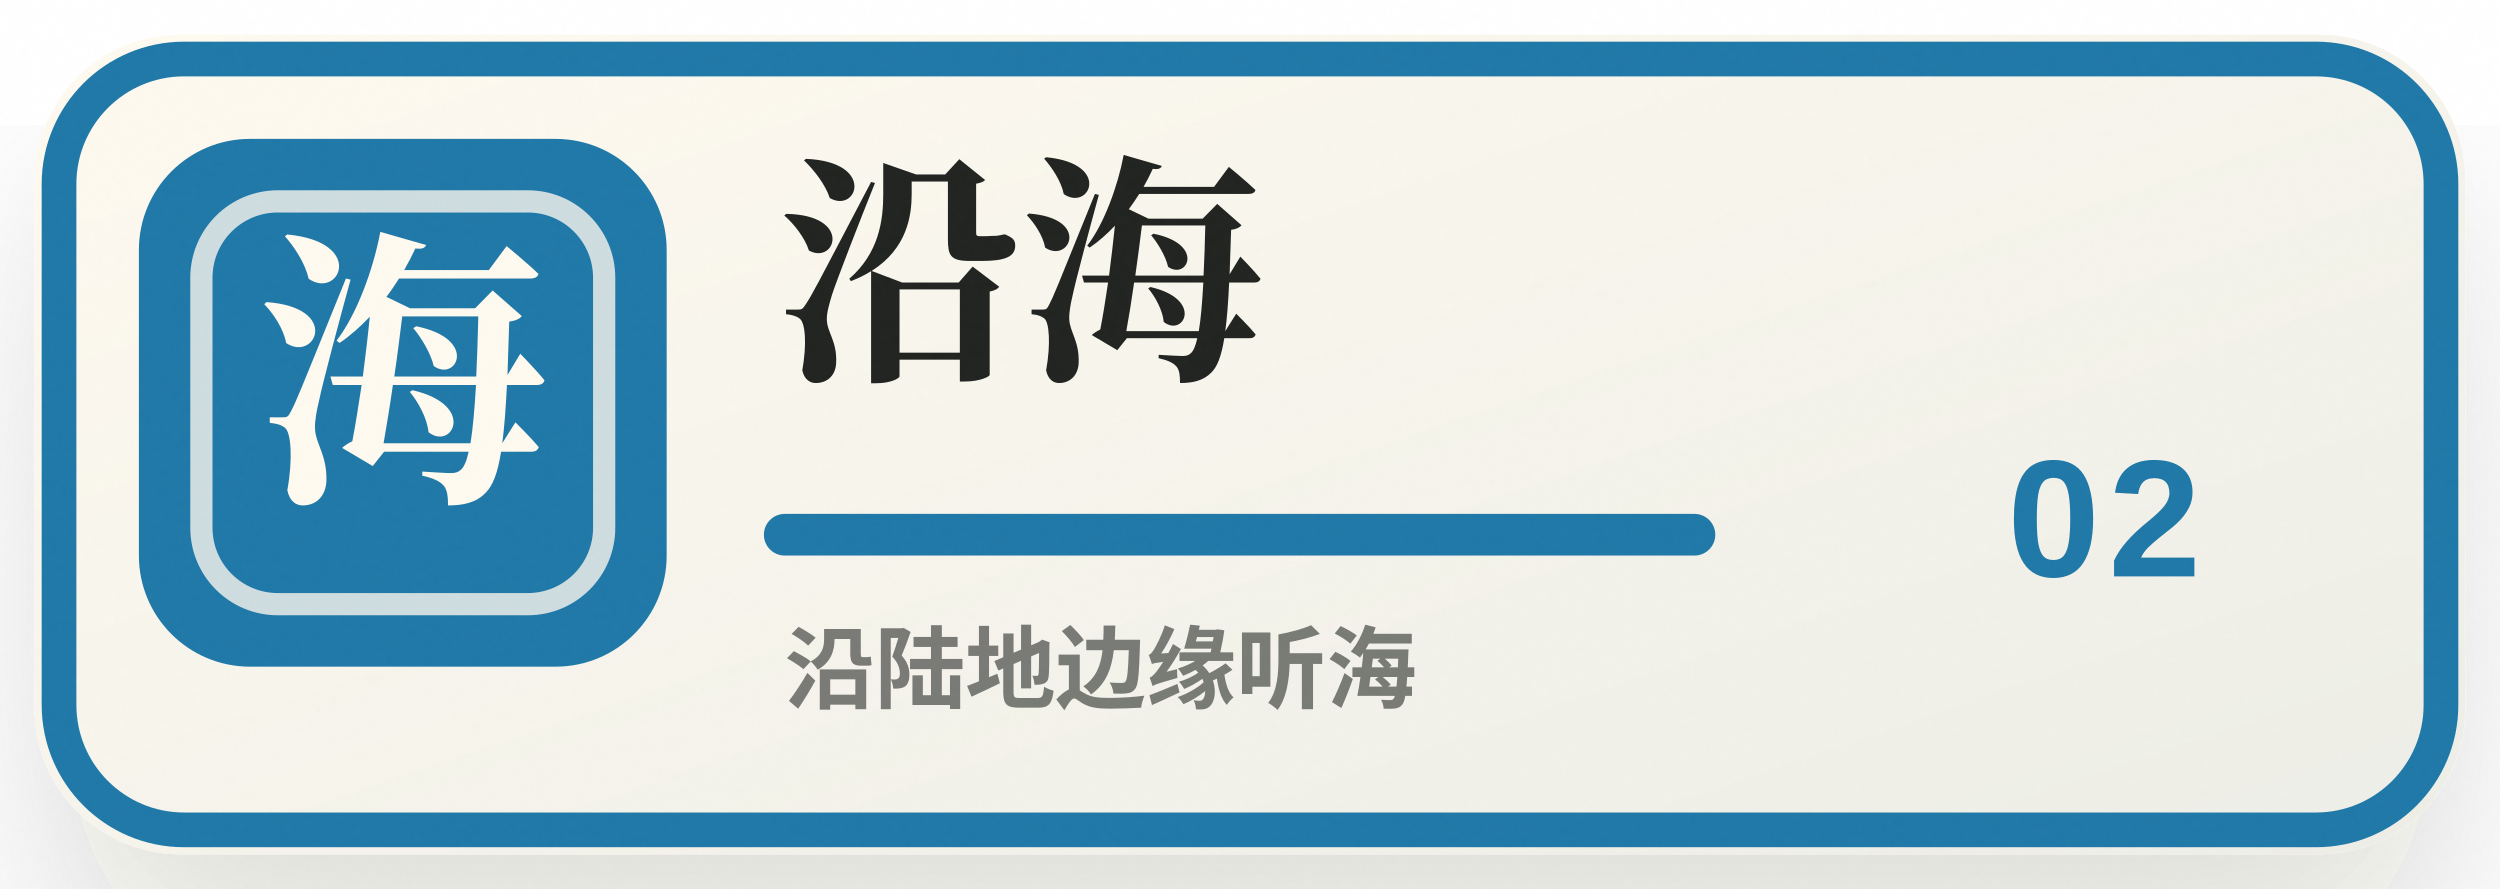
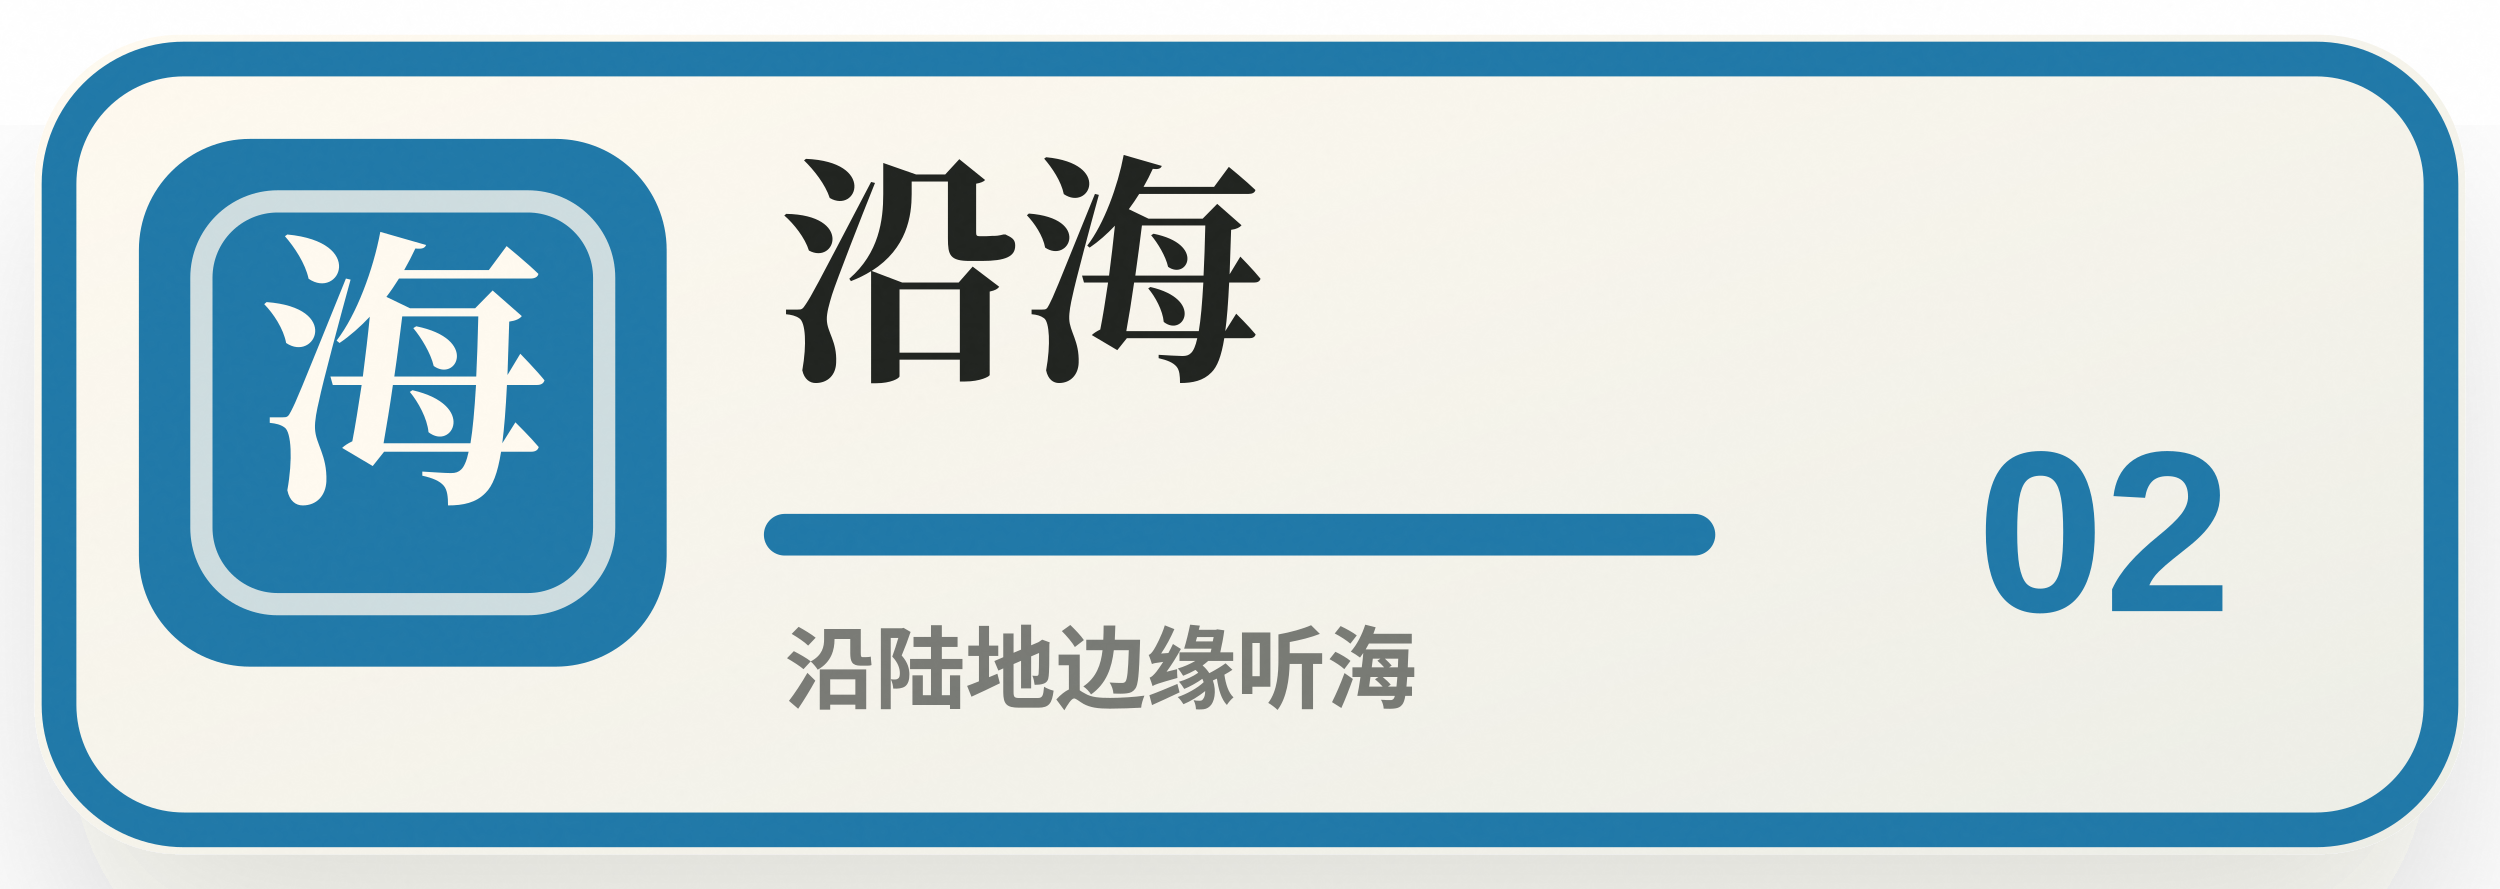
<svg xmlns="http://www.w3.org/2000/svg" viewBox="0 0 360 128" role="img" aria-labelledby="title desc">
  <defs>
    <linearGradient id="paper" x1="0" x2="1" y1="0" y2="1">
      <stop offset="0" stop-color="#fffaf0" />
      <stop offset="0.48" stop-color="#e6eae5" />
      <stop offset="1" stop-color="#c5cabf" />
    </linearGradient>
    <filter id="paperGrain" x="0" y="0" width="100%" height="100%">
      <feTurbulence baseFrequency="0.74" numOctaves="2" seed="12" type="fractalNoise" />
      <feColorMatrix type="saturate" values="0" />
      <feComponentTransfer>
        <feFuncA type="table" tableValues="0 0.13" />
      </feComponentTransfer>
    </filter>
    <filter id="assetShadow" x="-18%" y="-18%" width="136%" height="136%">
      <feDropShadow dx="0" dy="18" stdDeviation="18" flood-color="#2f261a" flood-opacity="0.16" />
    </filter>
    <linearGradient id="paperClean" x1="0" x2="1" y1="0" y2="1">
      <stop offset="0" stop-color="#fffaf0" />
      <stop offset="1" stop-color="#edeee7" />
    </linearGradient>
  </defs>
  <rect x="5" y="5" width="350" height="118" rx="21" fill="url(#paperClean)" filter="url(#assetShadow)" />
  <rect x="8.5" y="8.5" width="343" height="111" rx="18" fill="none" stroke="#1f78a8" stroke-width="5" />
  <rect x="20" y="20" width="76" height="76" rx="16" fill="#1f78a8" />
  <rect x="29" y="29" width="58" height="58" rx="11" fill="none" stroke="#fffaf0" stroke-width="3.2" opacity="0.78" />
  <text x="58" y="69" text-anchor="middle" fill="#fffaf0" font-family="'Kaiti SC','STKaiti','FZKai-Z03S','KaiTi','Songti SC','STSong','Noto Serif CJK SC',serif" font-size="42" font-weight="900">海</text>
  <text x="112" y="52" fill="#20231f" font-family="'Songti SC','STSong','Source Han Serif SC','Noto Serif CJK SC','SimSun',serif" font-size="35" font-weight="900">沿海</text>
  <path d="M113 77H244" fill="none" stroke="#1f78a8" stroke-width="6" stroke-linecap="round" />
-   <text x="303" y="83" text-anchor="middle" fill="#1f78a8" font-family="'Avenir Next',Avenir,Arial,sans-serif" font-size="24" font-weight="900" letter-spacing="1.2">02</text>
+   <text x="303" y="88" text-anchor="middle" fill="#1f78a8" font-family="'Avenir Next',Avenir,Arial,sans-serif" font-size="33" font-weight="900" letter-spacing="0">02</text>
  <text x="113" y="101" fill="#20231f" fill-opacity="0.58" font-family="'PingFang SC','Hiragino Sans GB','Noto Sans CJK SC','Microsoft YaHei',Arial,sans-serif" font-size="13" font-weight="900">沿陆地边缘听海</text>
  <rect width="360" height="128" fill="#3b3020" filter="url(#paperGrain)" opacity="0.16" />
</svg>
